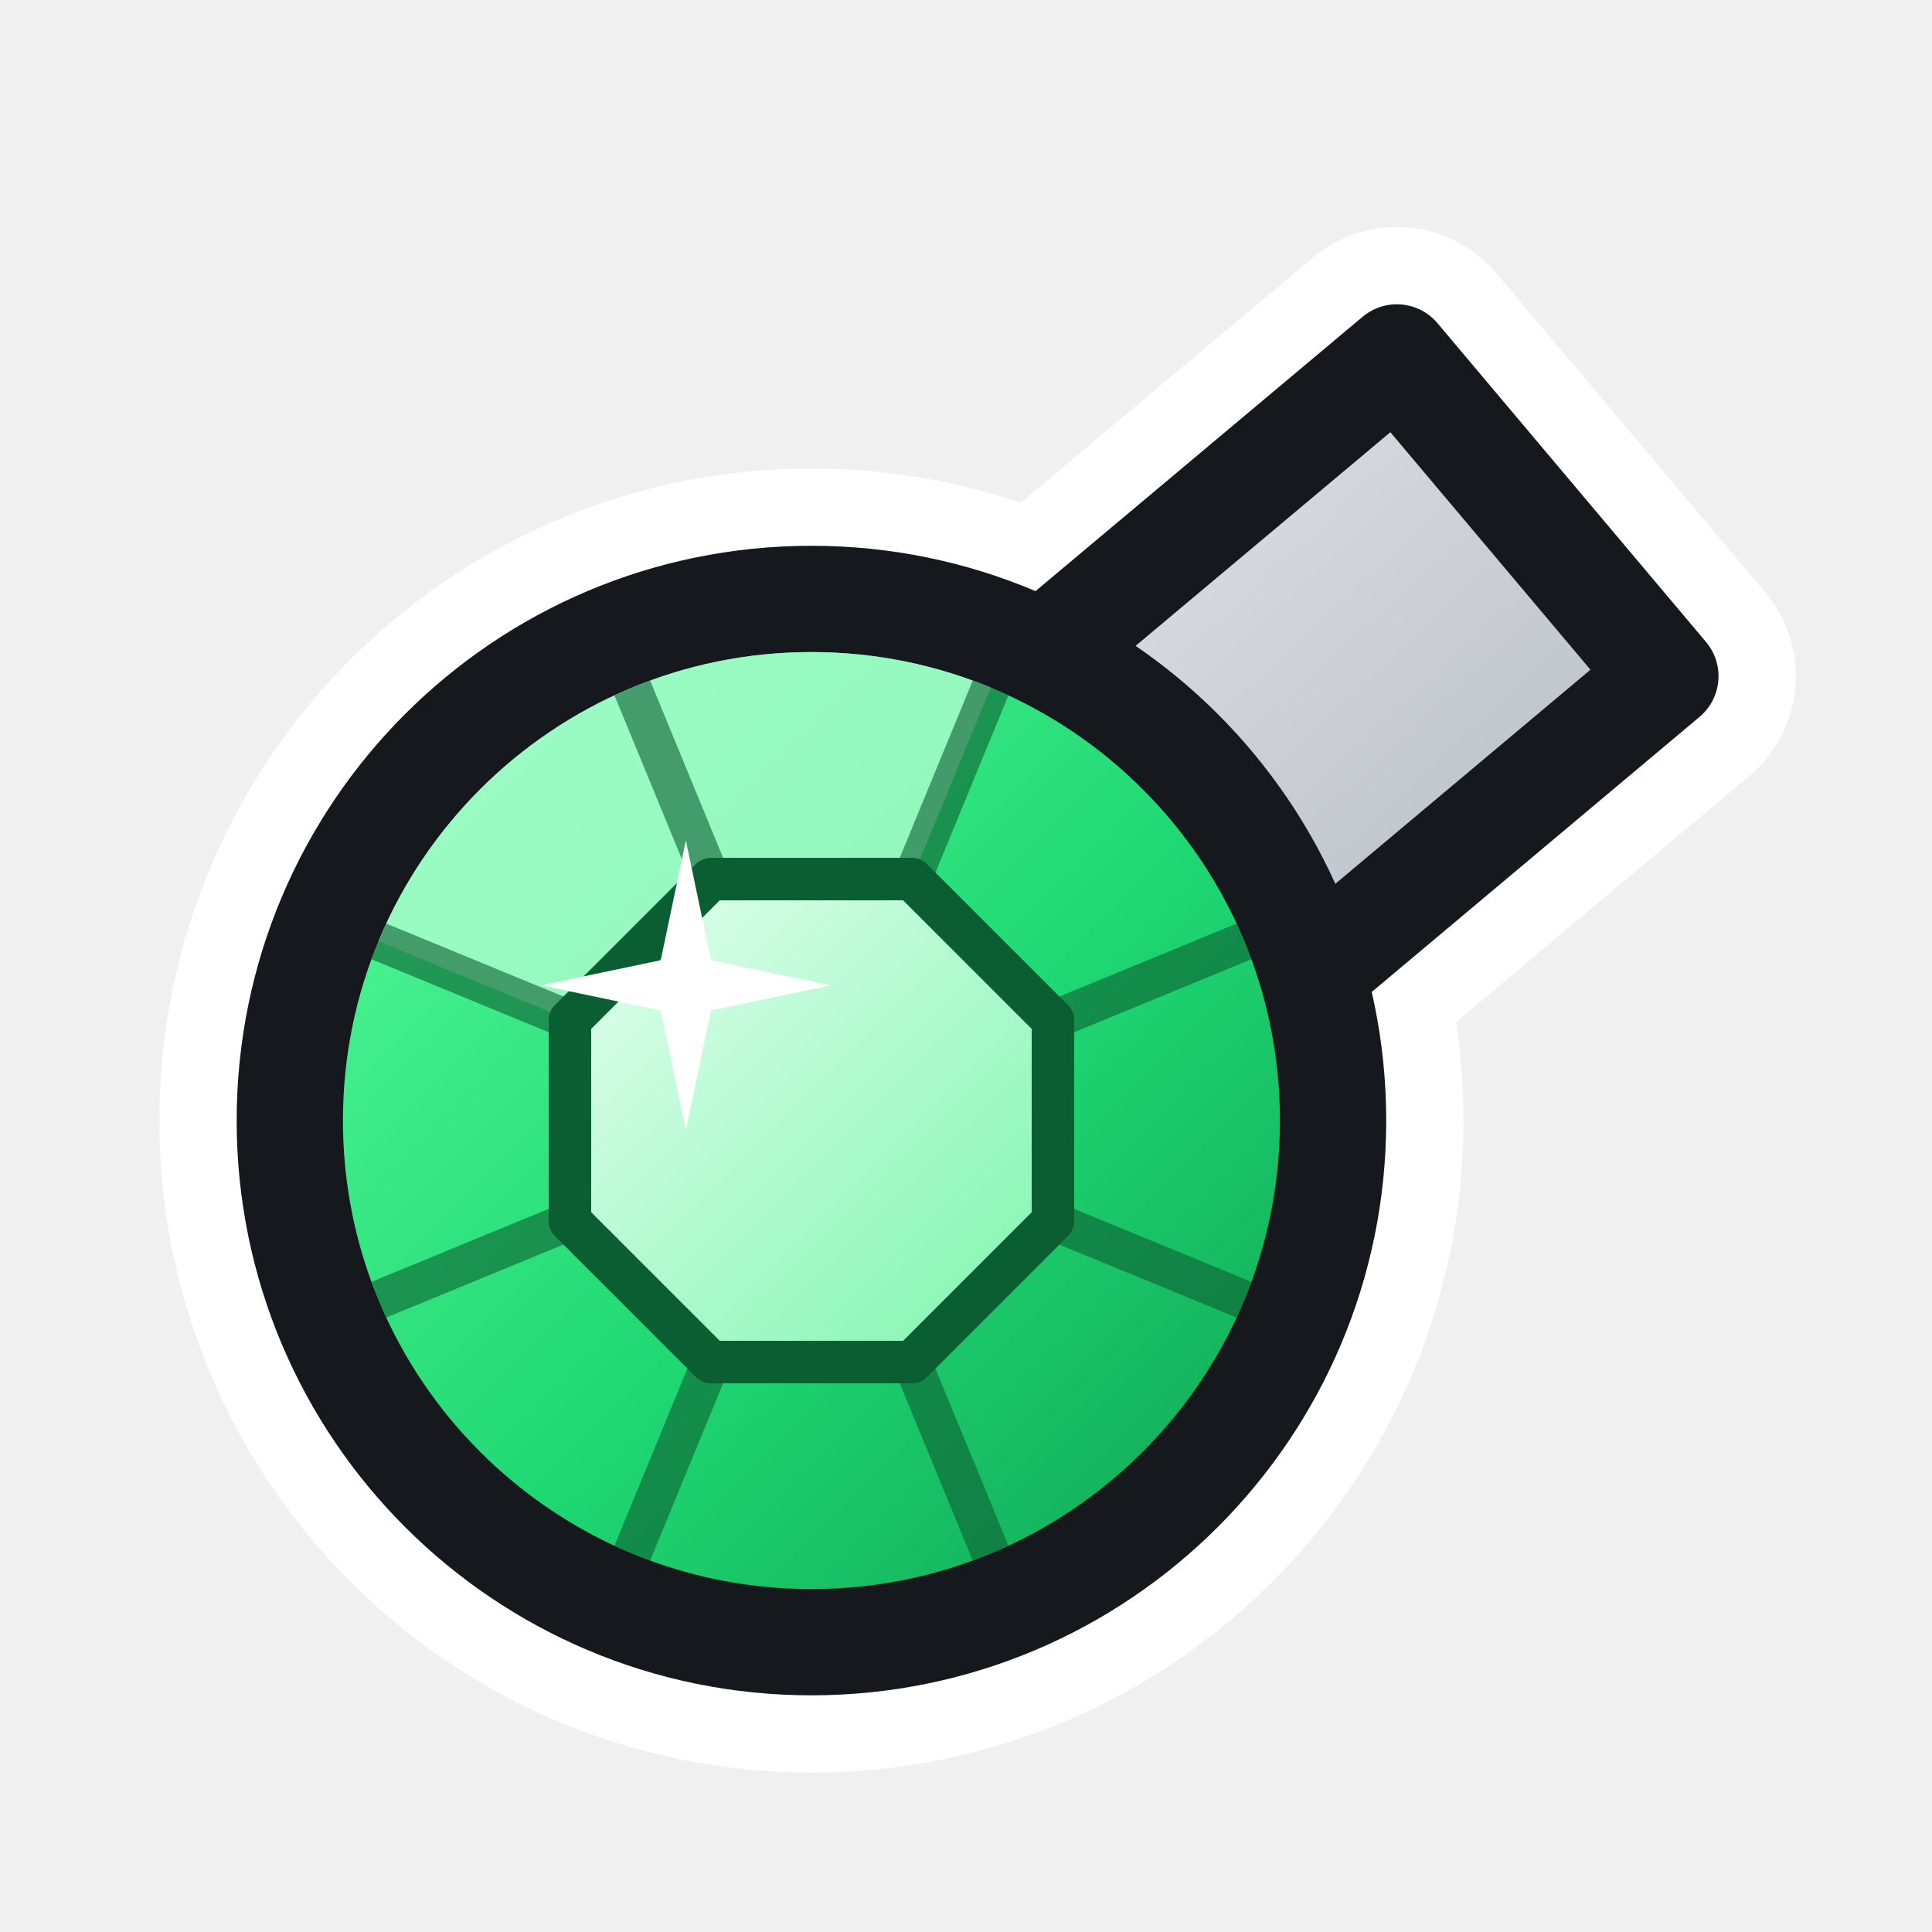
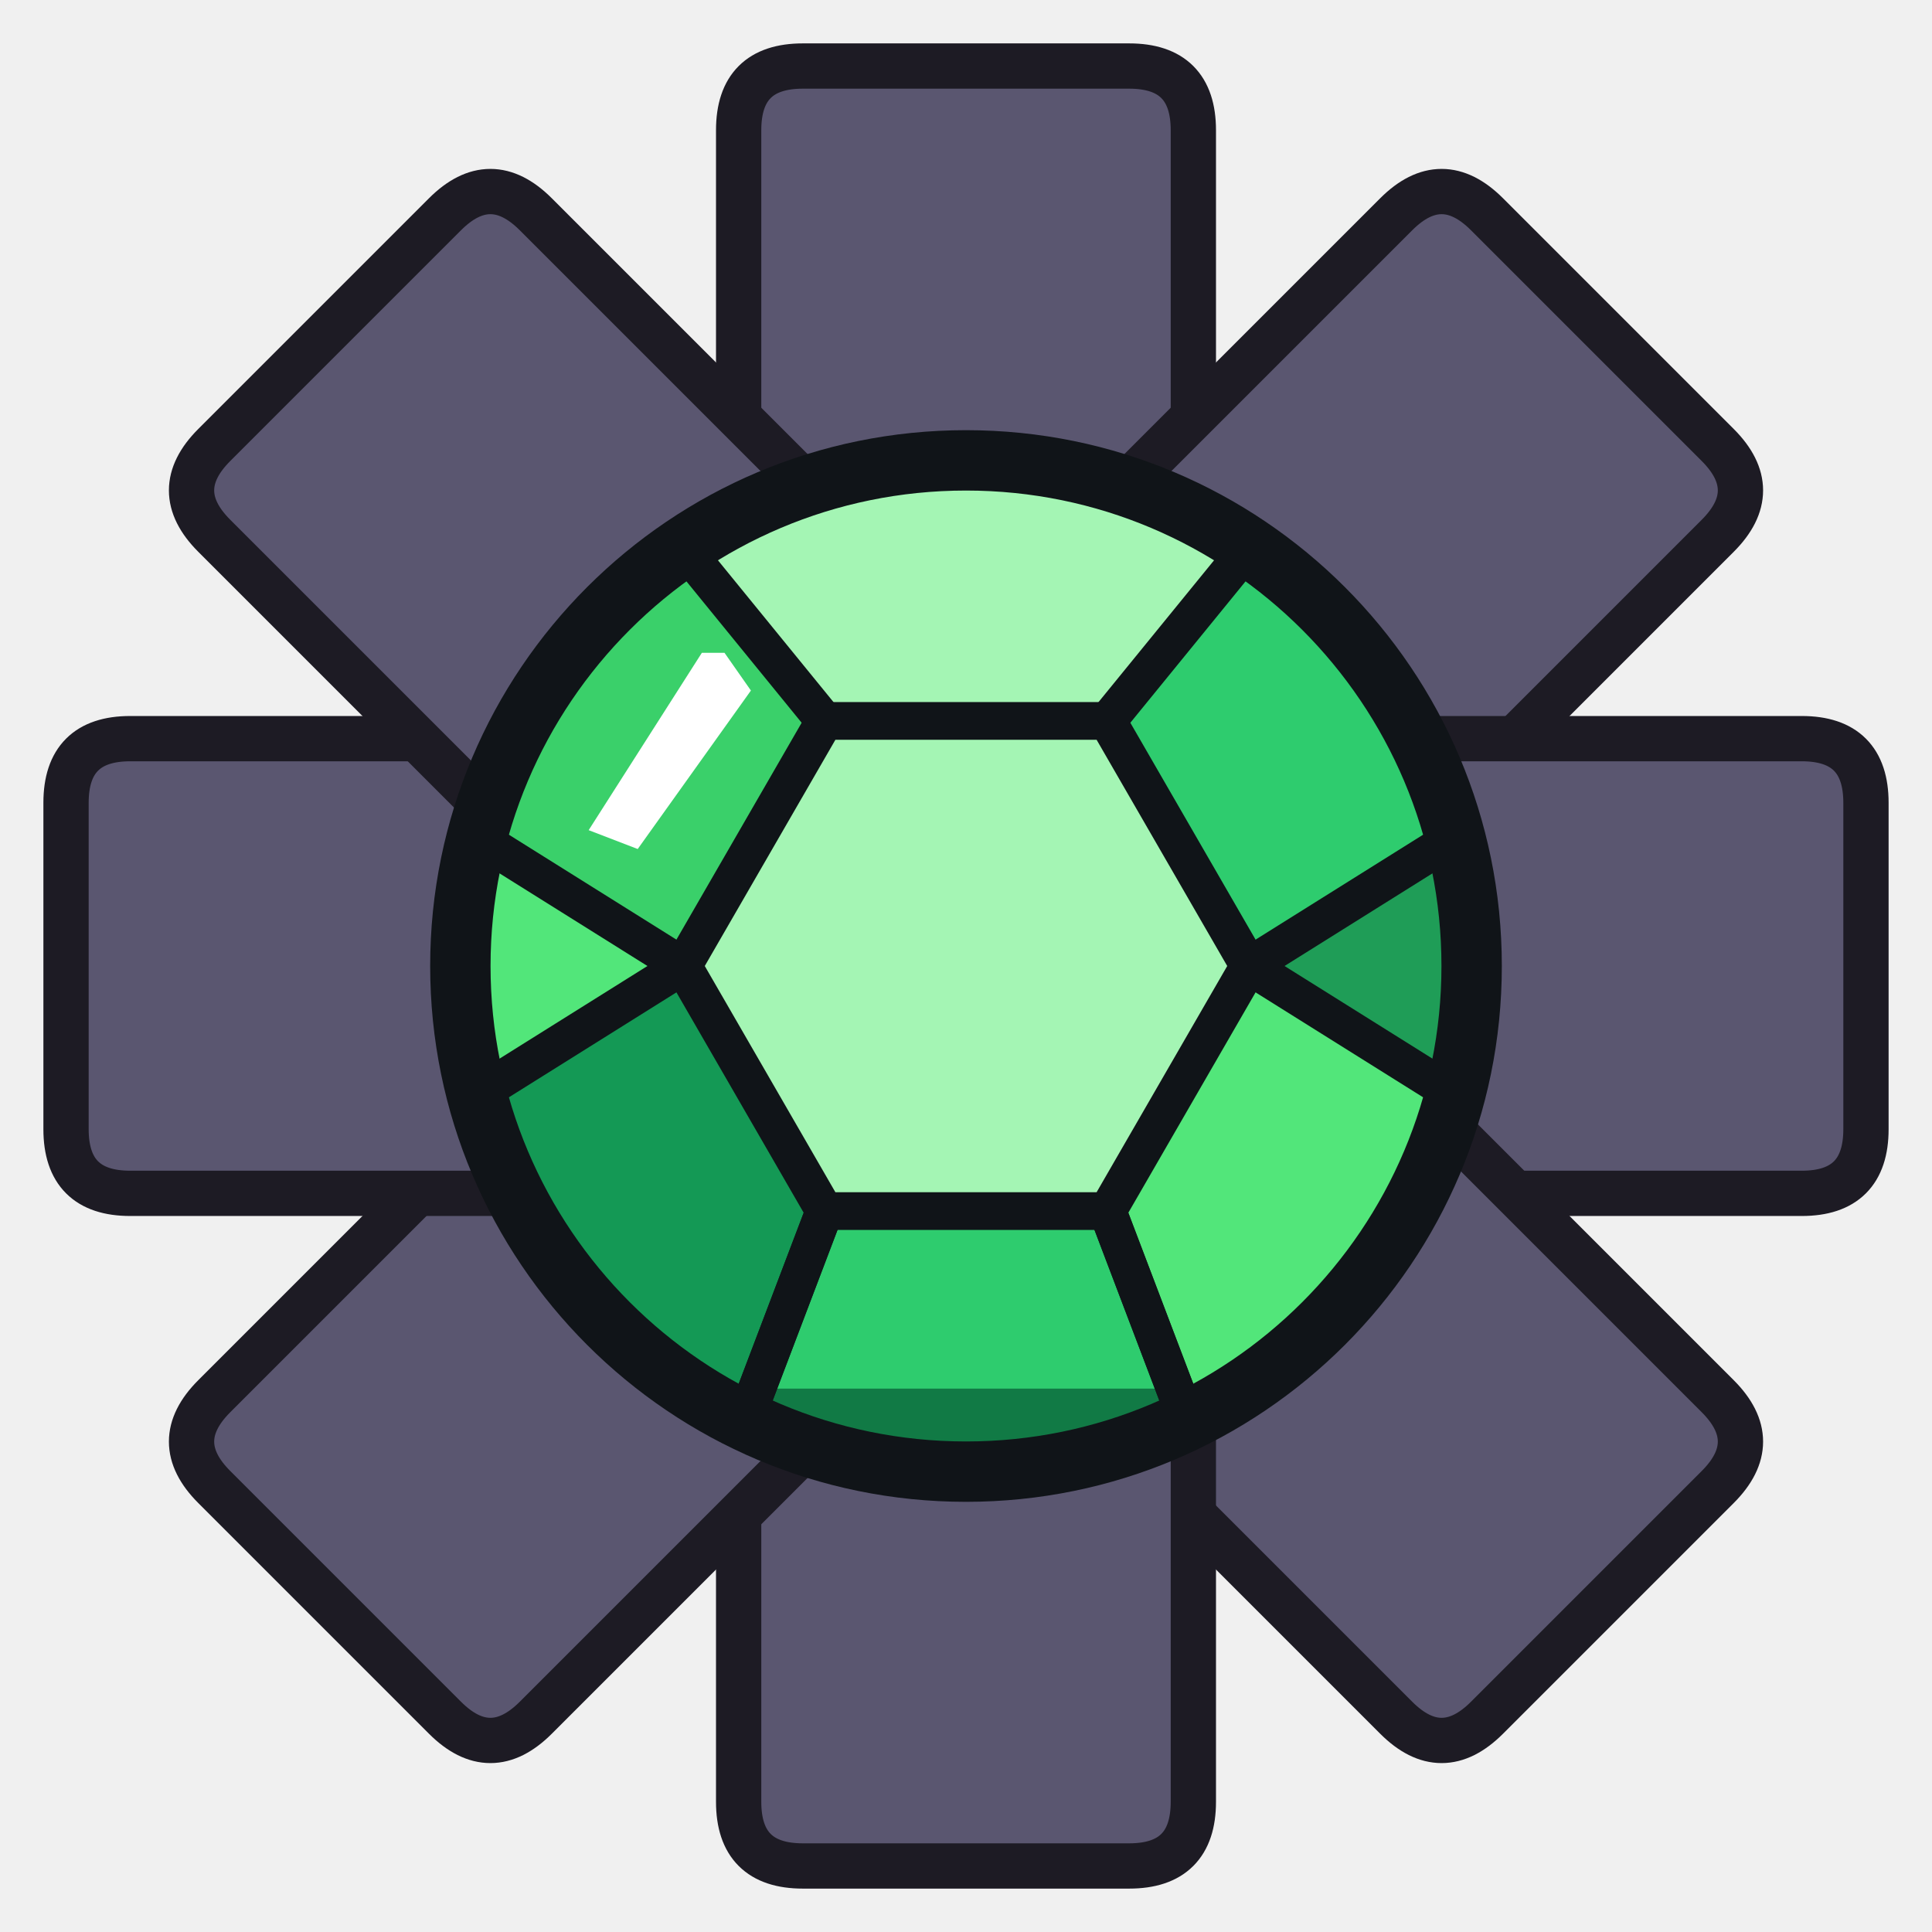
- <svg xmlns="http://www.w3.org/2000/svg" viewBox="0 0 100 100" width="100" height="100">
-   <defs>
-     <linearGradient id="em" x1="0" y1="0" x2="1" y2="1">
-       <stop offset="0" stop-color="#5dffa0" />
-       <stop offset=".55" stop-color="#1fd872" />
-       <stop offset="1" stop-color="#0e9e52" />
-     </linearGradient>
-     <linearGradient id="tbl" x1="0" y1="0" x2="1" y2="1">
-       <stop offset="0" stop-color="#e6fff0" />
-       <stop offset="1" stop-color="#7cf5ae" />
-     </linearGradient>
-     <linearGradient id="steel" x1="0" y1="0" x2="1" y2="1">
-       <stop offset="0" stop-color="#f1f3f6" />
-       <stop offset="1" stop-color="#a7adb6" />
-     </linearGradient>
-   </defs>
-   <polygon points="35.1,49.7 72.3,18.5 86.2,35.0 48.9,66.3" fill="#ffffff" stroke="#ffffff" stroke-width="13.5" stroke-linejoin="round" />
-   <circle cx="42" cy="58" r="27" fill="#ffffff" stroke="#ffffff" stroke-width="13.5" />
-   <polygon points="35.1,49.7 72.3,18.5 86.2,35.0 48.9,66.3" fill="url(#steel)" stroke="#15181d" stroke-width="5.5" stroke-linejoin="round" />
-   <circle cx="42" cy="58" r="27" fill="url(#em)" stroke="#15181d" stroke-width="5.5" />
-   <clipPath id="body">
-     <circle cx="42" cy="58" r="24.25" />
+ <svg xmlns="http://www.w3.org/2000/svg" viewBox="0 0 1024 1024" width="1024" height="1024">
+   <path d="M391.5,512 L391.5,69 Q391.5,35 425.5,35 L598.5,35 Q632.5,35 632.5,69 L632.5,512 Z" fill="#5a5670" stroke="#1d1b24" stroke-width="24" stroke-linejoin="round" transform="rotate(0 512 512)" />
+   <path d="M391.5,512 L391.5,69 Q391.5,35 425.5,35 L598.5,35 Q632.5,35 632.5,69 L632.5,512 Z" fill="#5a5670" stroke="#1d1b24" stroke-width="24" stroke-linejoin="round" transform="rotate(45 512 512)" />
+   <path d="M391.5,512 L391.5,69 Q391.5,35 425.5,35 L598.5,35 Q632.5,35 632.5,69 L632.5,512 Z" fill="#5a5670" stroke="#1d1b24" stroke-width="24" stroke-linejoin="round" transform="rotate(90 512 512)" />
+   <path d="M391.5,512 L391.5,69 Q391.5,35 425.5,35 L598.5,35 Q632.5,35 632.5,69 L632.5,512 Z" fill="#5a5670" stroke="#1d1b24" stroke-width="24" stroke-linejoin="round" transform="rotate(135 512 512)" />
+   <path d="M391.5,512 L391.5,69 Q391.5,35 425.5,35 L598.5,35 Q632.5,35 632.5,69 L632.5,512 Z" fill="#5a5670" stroke="#1d1b24" stroke-width="24" stroke-linejoin="round" transform="rotate(180 512 512)" />
+   <path d="M391.5,512 L391.5,69 Q391.5,35 425.5,35 L598.5,35 Q632.5,35 632.5,69 L632.5,512 Z" fill="#5a5670" stroke="#1d1b24" stroke-width="24" stroke-linejoin="round" transform="rotate(225 512 512)" />
+   <path d="M391.5,512 L391.5,69 Q391.5,35 425.5,35 L598.5,35 Q632.5,35 632.5,69 L632.5,512 Z" fill="#5a5670" stroke="#1d1b24" stroke-width="24" stroke-linejoin="round" transform="rotate(270 512 512)" />
+   <path d="M391.5,512 L391.5,69 Q391.5,35 425.5,35 L598.5,35 Q632.5,35 632.5,69 L632.5,512 Z" fill="#5a5670" stroke="#1d1b24" stroke-width="24" stroke-linejoin="round" transform="rotate(315 512 512)" />
+   <clipPath id="c">
+     <circle cx="512" cy="512" r="268" />
  </clipPath>
-   <g clip-path="url(#body)">
-     <polygon points="17.6,47.9 31.9,33.6 52.1,33.6 47.2,45.5 36.8,45.5 29.5,52.8" fill="#b6ffd3" opacity=".75" />
-     <line x1="54.5" y1="63.2" x2="66.4" y2="68.1" stroke="#0b5e32" stroke-width="2" stroke-linecap="round" opacity=".6" />
-     <line x1="47.2" y1="70.5" x2="52.1" y2="82.4" stroke="#0b5e32" stroke-width="2" stroke-linecap="round" opacity=".6" />
-     <line x1="36.8" y1="70.5" x2="31.9" y2="82.4" stroke="#0b5e32" stroke-width="2" stroke-linecap="round" opacity=".6" />
-     <line x1="29.5" y1="63.2" x2="17.6" y2="68.1" stroke="#0b5e32" stroke-width="2" stroke-linecap="round" opacity=".6" />
-     <line x1="29.5" y1="52.8" x2="17.6" y2="47.9" stroke="#0b5e32" stroke-width="2" stroke-linecap="round" opacity=".6" />
-     <line x1="36.8" y1="45.5" x2="31.9" y2="33.6" stroke="#0b5e32" stroke-width="2" stroke-linecap="round" opacity=".6" />
-     <line x1="47.2" y1="45.5" x2="52.1" y2="33.6" stroke="#0b5e32" stroke-width="2" stroke-linecap="round" opacity=".6" />
-     <line x1="54.5" y1="52.8" x2="66.4" y2="47.9" stroke="#0b5e32" stroke-width="2" stroke-linecap="round" opacity=".6" />
+   <circle cx="512" cy="512" r="268" fill="#2ecc6e" />
+   <g clip-path="url(#c)">
+     <polygon points="437.0,382.1 587.0,382.1 700.1,243.3 323.9,243.3" fill="#a4f5b4" />
+     <polygon points="587.0,382.1 662.0,512.0 823.9,410.6 796.1,348.0 700.1,243.3" fill="#2ecc6e" />
+     <polygon points="662.0,512.0 823.9,613.4 823.9,410.6" fill="#1f9d57" />
+     <polygon points="662.0,512.0 587.0,641.9 650.6,809.3 763.3,722.8 823.9,613.4" fill="#52e67a" />
+     <polygon points="587.0,641.9 437.0,641.9 373.4,809.3 512.0,840.0 650.6,809.3" fill="#2ecc6e" />
+     <polygon points="437.0,641.9 362.0,512.0 200.1,613.4 260.7,722.8 373.4,809.3" fill="#149955" />
+     <polygon points="362.0,512.0 200.1,410.6 184.0,512.0 200.1,613.4" fill="#52e67a" />
+     <polygon points="362.0,512.0 437.0,382.1 323.9,243.3 246.6,319.2 200.1,410.6" fill="#3ad06a" />
+     <rect x="352" y="736" width="320" height="60" fill="#117a45" />
+     <polygon points="662.0,512.0 587.0,641.9 437.0,641.9 362.0,512.0 437.0,382.1 587.0,382.1" fill="#a4f5b4" />
+     <line x1="437.0" y1="382.1" x2="323.9" y2="243.3" stroke="#101418" stroke-width="20" stroke-linecap="round" />
+     <line x1="587.0" y1="382.1" x2="700.1" y2="243.3" stroke="#101418" stroke-width="20" stroke-linecap="round" />
+     <line x1="662.0" y1="512.0" x2="823.9" y2="410.6" stroke="#101418" stroke-width="20" stroke-linecap="round" />
+     <line x1="662.0" y1="512.0" x2="823.9" y2="613.4" stroke="#101418" stroke-width="20" stroke-linecap="round" />
+     <line x1="587.0" y1="641.9" x2="650.6" y2="809.3" stroke="#101418" stroke-width="20" stroke-linecap="round" />
+     <line x1="437.0" y1="641.9" x2="373.4" y2="809.3" stroke="#101418" stroke-width="20" stroke-linecap="round" />
+     <line x1="362.0" y1="512.0" x2="200.1" y2="613.4" stroke="#101418" stroke-width="20" stroke-linecap="round" />
+     <line x1="362.0" y1="512.0" x2="200.1" y2="410.6" stroke="#101418" stroke-width="20" stroke-linecap="round" />
+     <polygon points="662.0,512.0 587.0,641.9 437.0,641.9 362.0,512.0 437.0,382.1 587.0,382.1" fill="none" stroke="#101418" stroke-width="20" stroke-linejoin="round" />
+     <line x1="587.0" y1="641.9" x2="650.6" y2="809.3" stroke="#101418" stroke-width="20" stroke-linecap="round" />
+     <line x1="437.0" y1="641.9" x2="373.4" y2="809.3" stroke="#101418" stroke-width="20" stroke-linecap="round" />
+     <polygon points="312.0,440.0 338.0,450.0 398.0,366.0 384.0,346.0 372.0,346.0" fill="#ffffff" />
  </g>
-   <polygon points="54.5,63.2 47.2,70.5 36.8,70.5 29.5,63.2 29.5,52.8 36.8,45.5 47.2,45.5 54.5,52.8" fill="url(#tbl)" stroke="#0b5e32" stroke-width="2.2" stroke-linejoin="round" />
-   <polygon points="35.5,43.5 36.8,49.7 43.0,51.0 36.8,52.3 35.5,58.5 34.2,52.3 28.0,51.0 34.2,49.7" fill="#ffffff" />
+   <circle cx="512" cy="512" r="268" fill="none" stroke="#101418" stroke-width="32" />
</svg>
